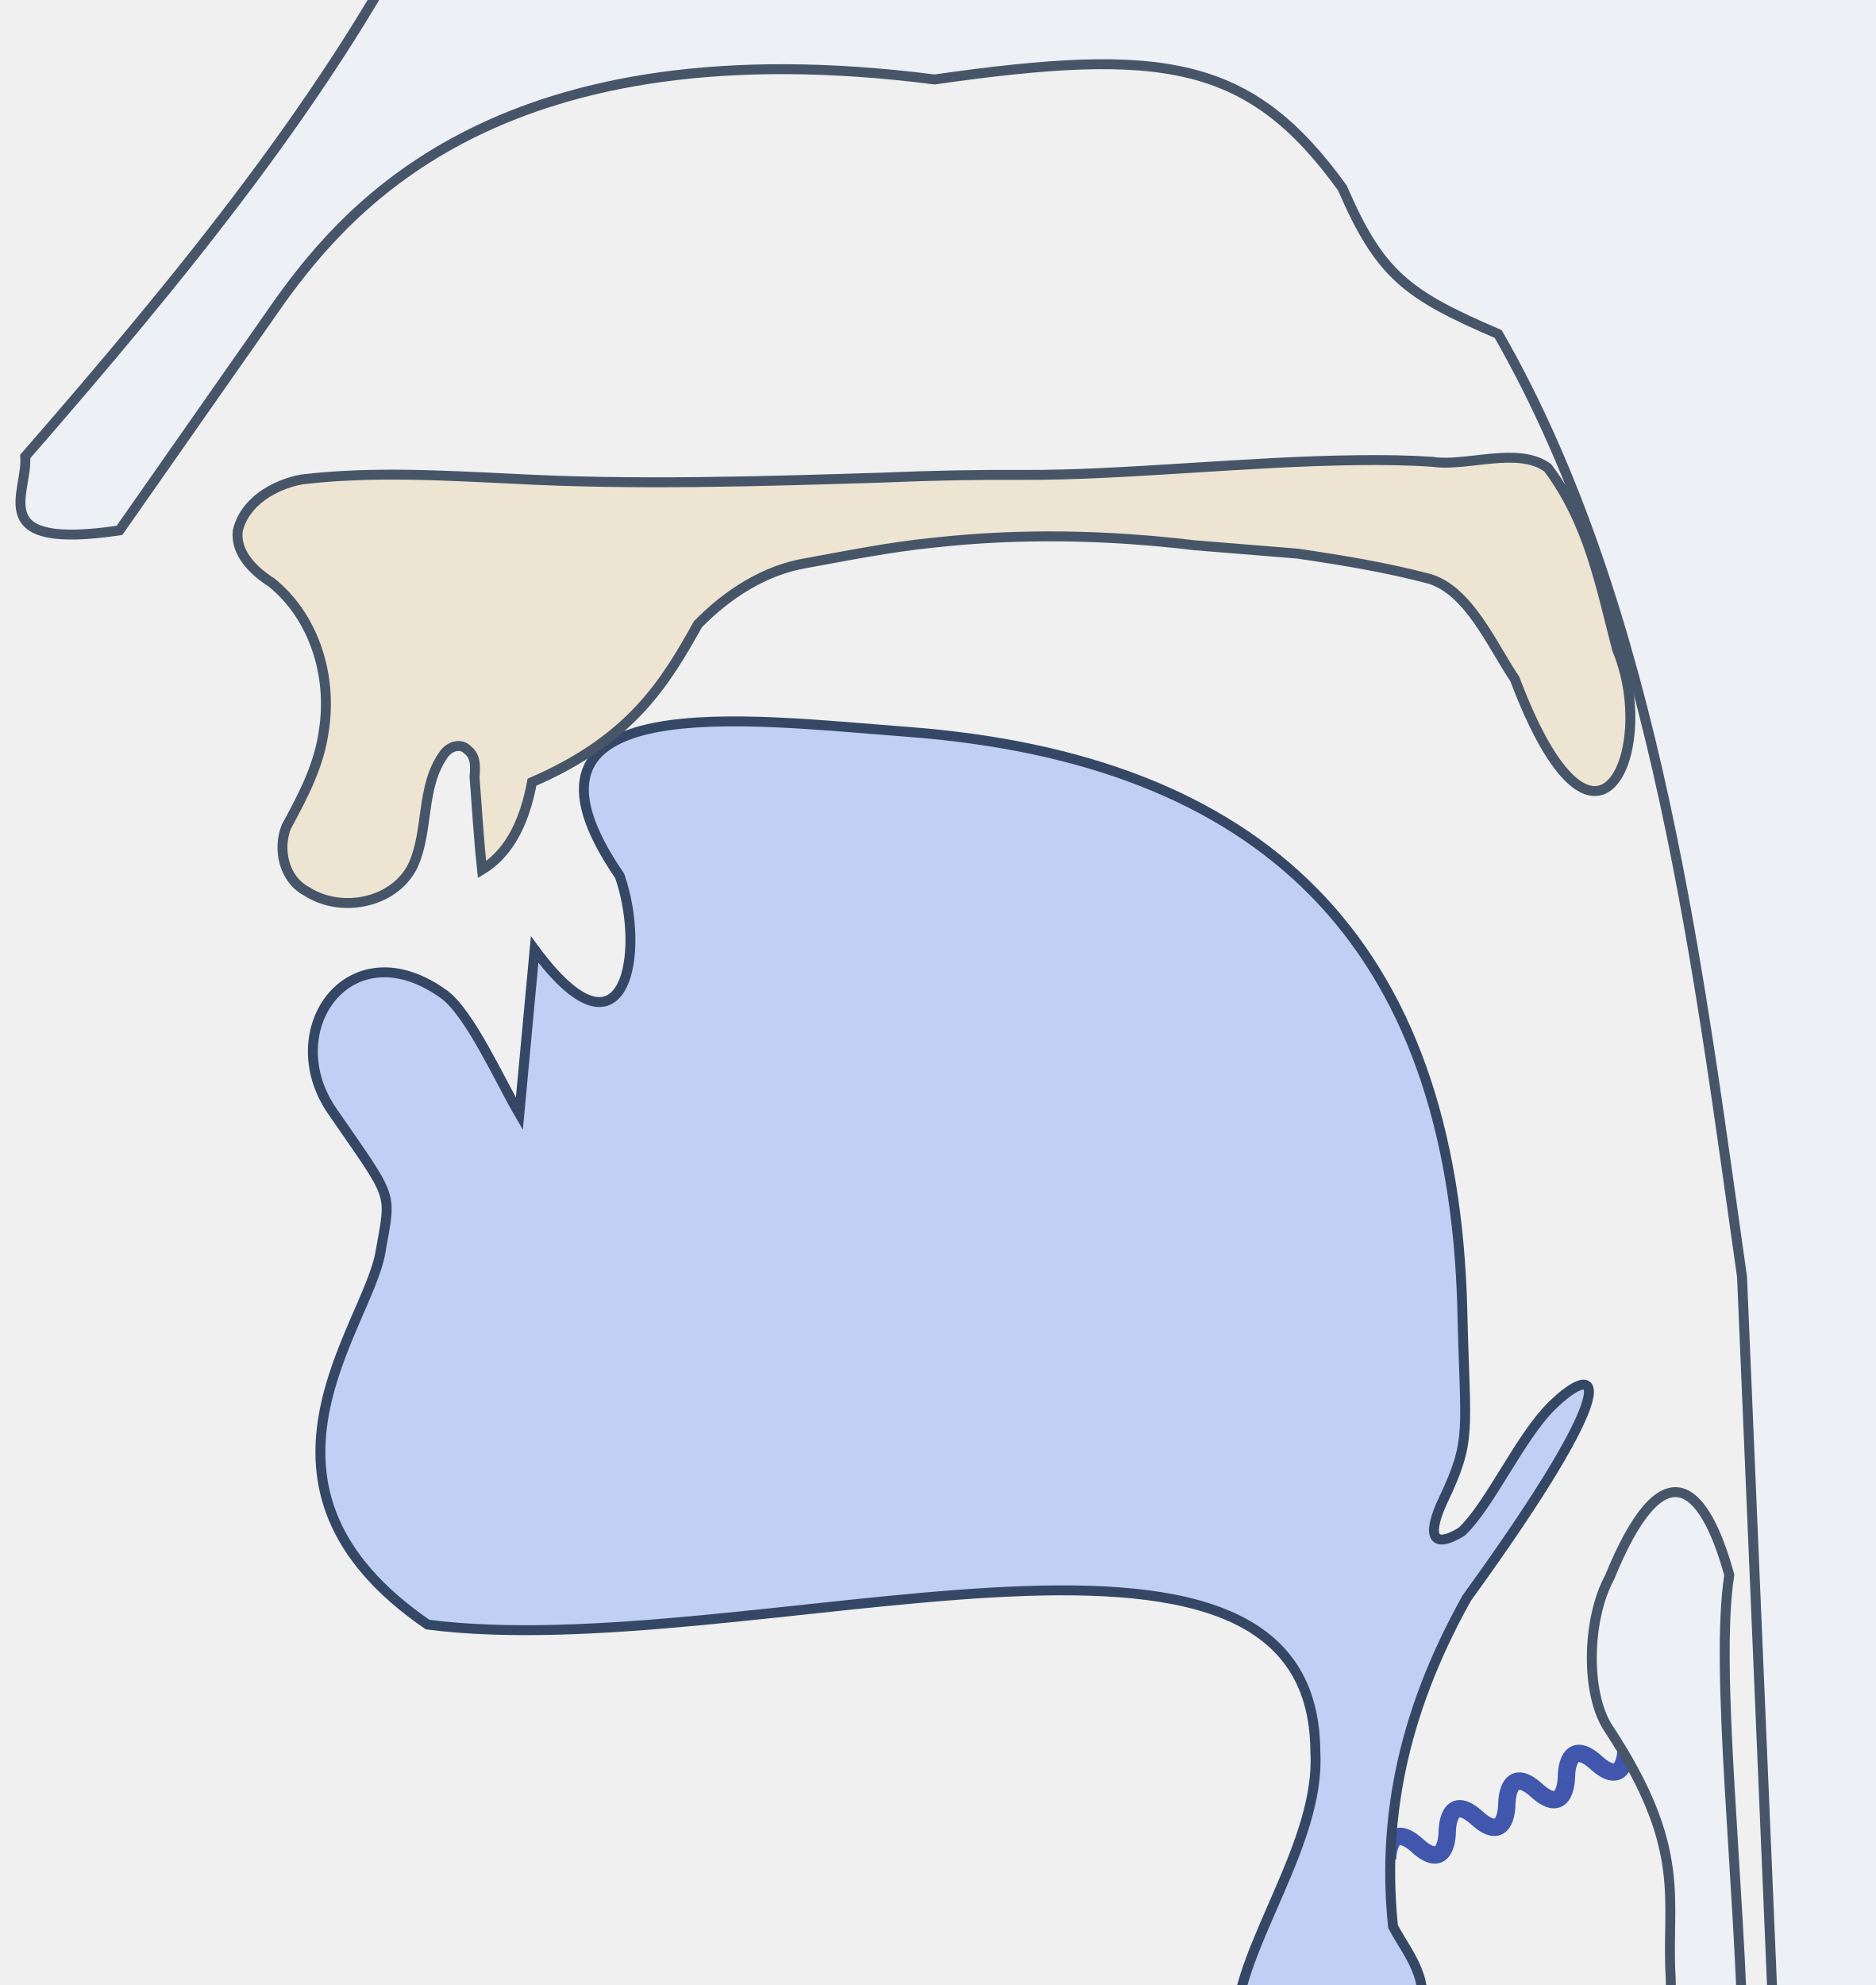
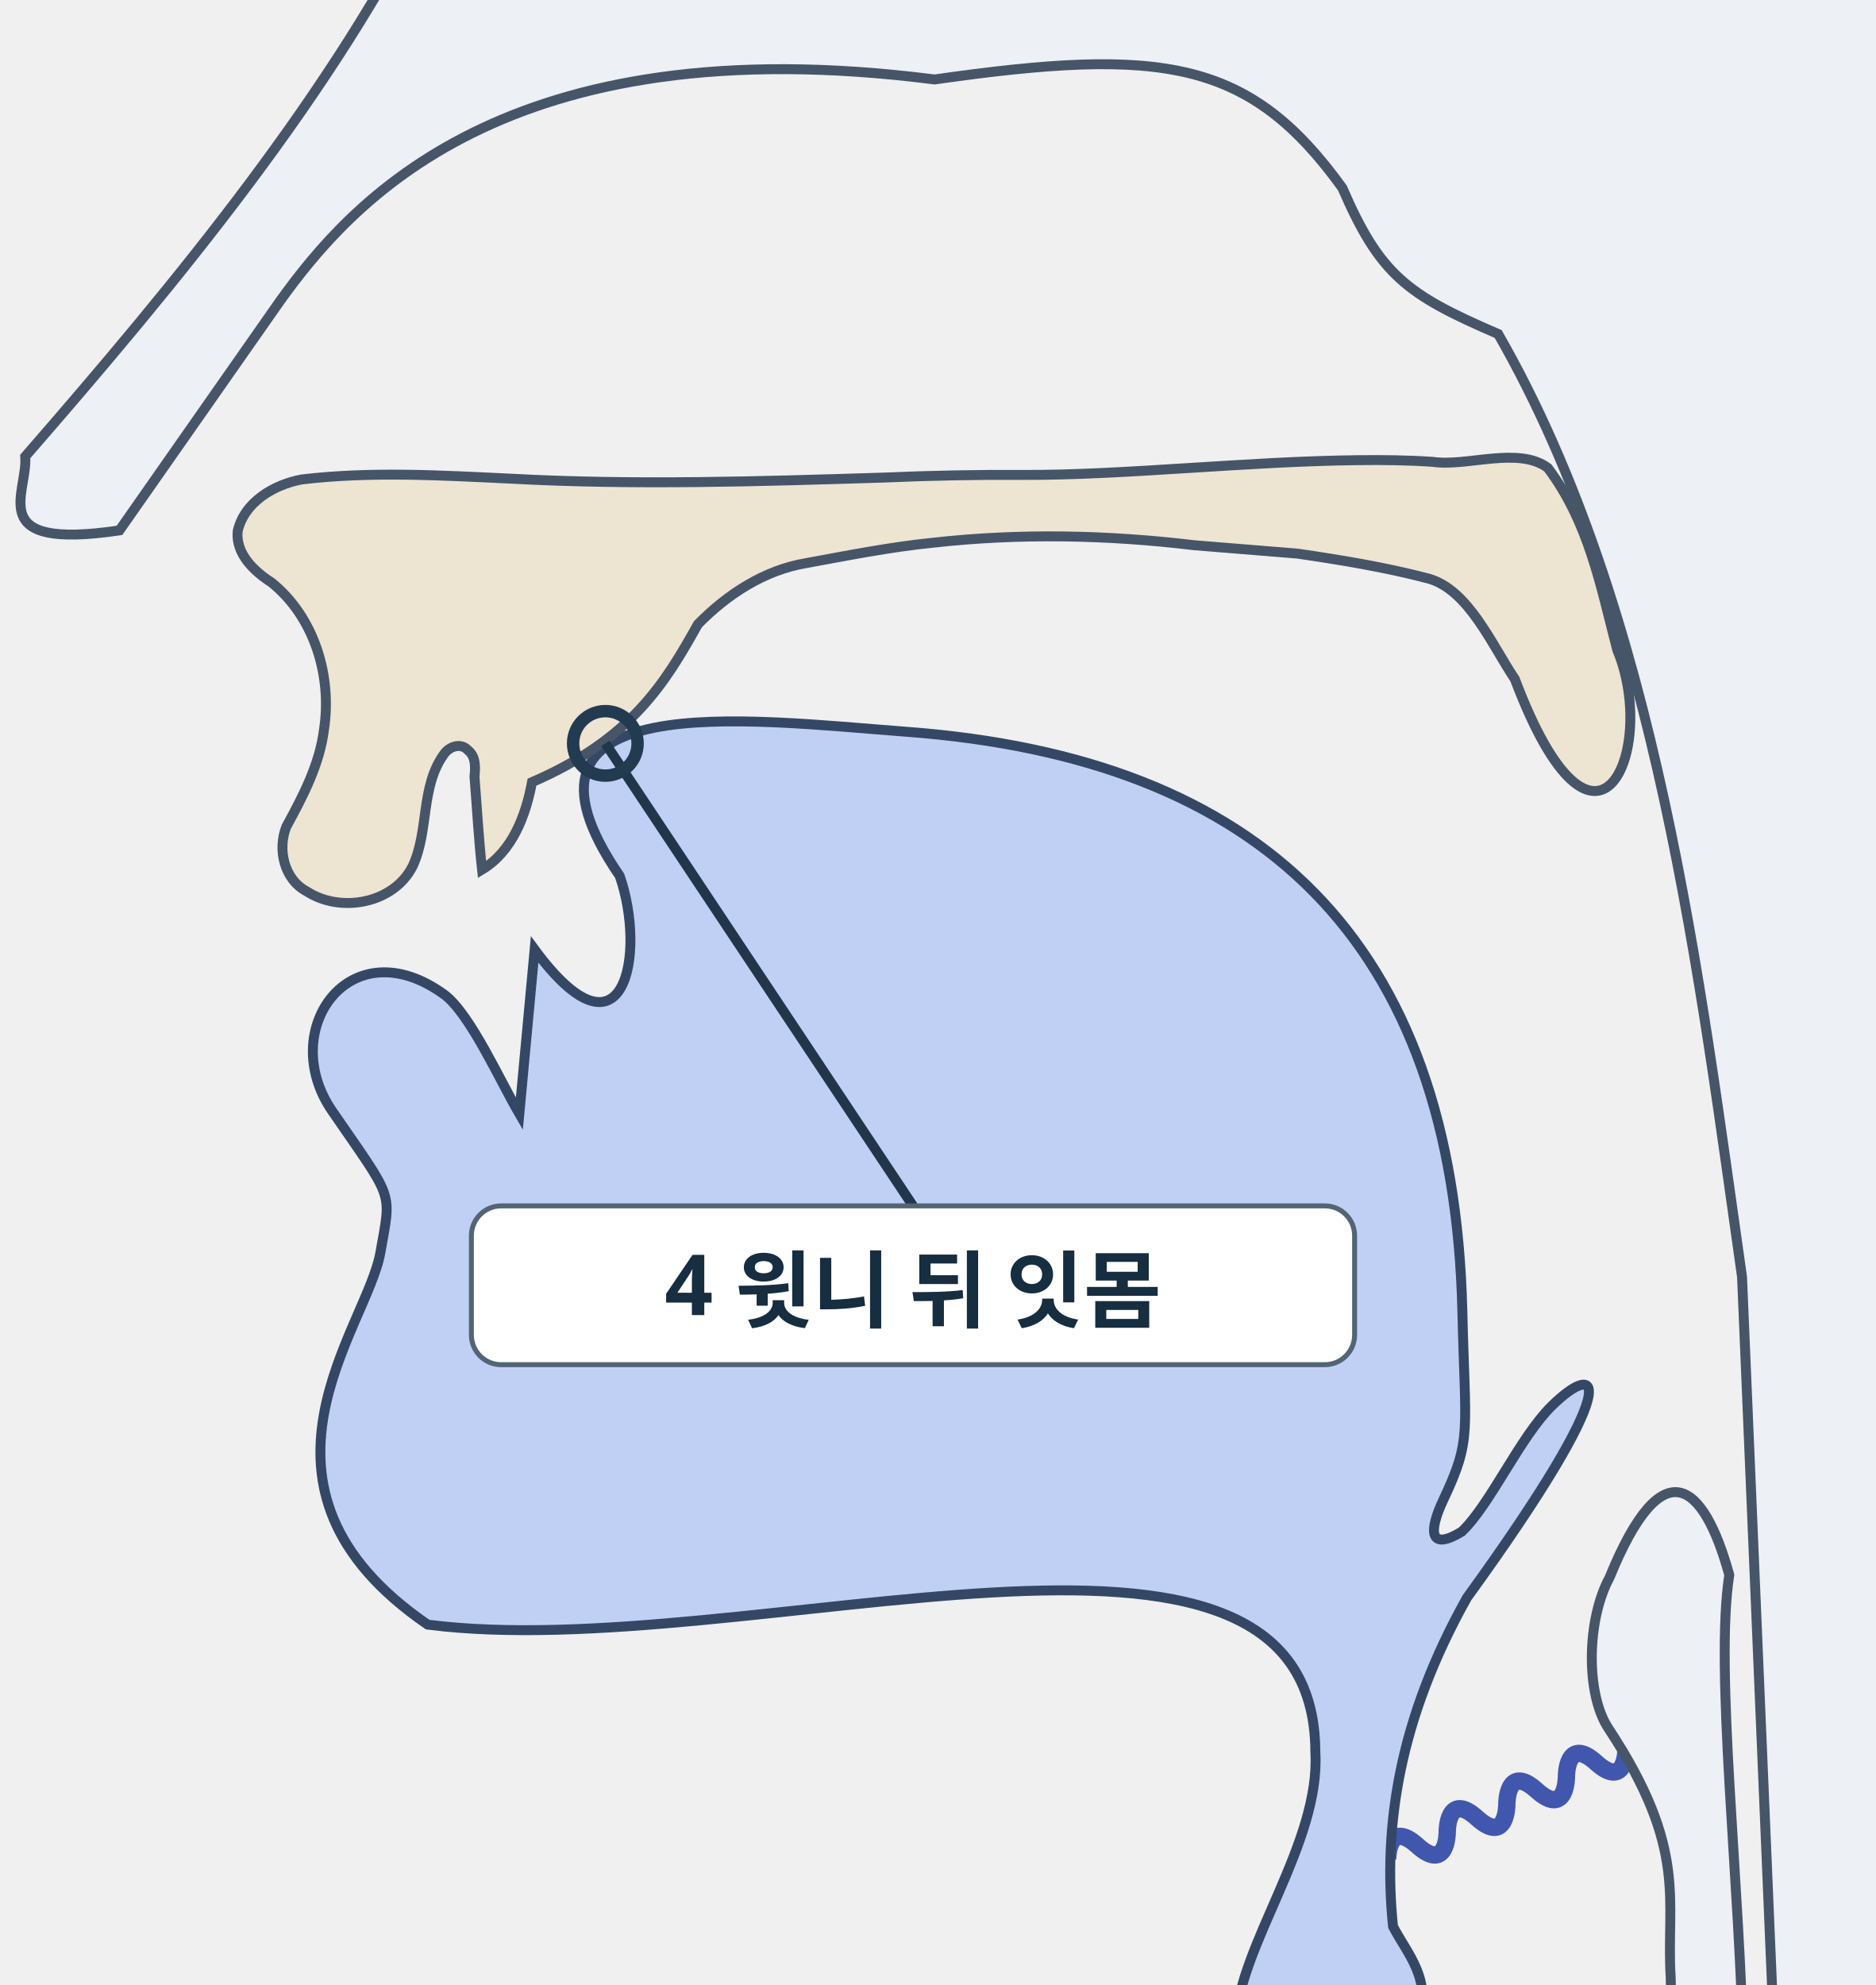
<svg xmlns="http://www.w3.org/2000/svg" width="378" height="400" version="1.1" style="fill:#edf0f4;stroke-width:2;stroke:#475569" viewBox="0 0 378 400">
  <path d="m279.66 374.71s-0.052-8.264 6.005-2.786c6.058 5.478 6.005-2.786 6.005-2.786m24.022-11.146s-0.052-8.264 6.005-2.786c6.058 5.478 6.005-2.786 6.005-2.786m-24.022 11.146s-0.052-8.264 6.005-2.786c6.058 5.478 6.005-2.786 6.005-2.786m-24.022 11.146s-0.052-8.264 6.005-2.786c6.058 5.478 6.005-2.786 6.005-2.786" style="fill:none;stroke:#4157ad;stroke-width:3.5" />
  <path d="m256.36 487.8 24.898 0.513c-2.313-9.671-7.136-25.469-1.797-33.111 5.081-4.463 14.469-17.943 2e-5 -24.384-7.9-10.468 5.216-16.879 6.417-23.101 2.763-8.988-2.119-13.729-5.133-19.507-2.082-20.237 1.261-41.888 14.887-66.223 32.357-44.68 26.743-48.177 17.063-38.641-6.375 6.28-12.334 19.813-18.09 25.294-6.428 3.924-6.846 0.189-3.693-6.473 5.771-12.195 4.373-13.36 3.804-37.985-1.81-74.704-40.622-111.34-111.86-116.71-32.376-2.439-84.34-9.427-57.968 29.029 5.445 15.644 0.957 39.389-17.141 14.839l-3.08 33.111c-3.876-6.641-9.836-19.951-14.988-23.932-19.005-13.98-34.016 6.961-22.743 23.355 12.588 18.306 11.947 15.858 9.724 28.531-2.678 15.267-30.943 47.203 9.527 74.973 64.714 8.286 178.72-34.066 178.9 25.668 1.091 18.285-15.333 38.921-16.027 54.415-1.356 30.306 11.051 52.548 7.3 80.34z" style="fill:#c0d0f5;stroke:#344866;stroke-width:2" />
  <path d="m360.83 487.8 170.95 1.027c-6.391-59.243-13.328-118.18 2.567-178.65 6.467-12.733 15.101-30.264 23.104-37.388 12.911-11.493 25.29-25.102 32.852-45.262 19.289-44.528 28.826-117.25 27.742-188.53-0.96-63.116-10.818-134.38-54.95-198.03-36.116-51.883-129.93-106.41-283.88-86.243-175.2 52.486-194.47 120.95-200.21 138.09-3.776 36.542 13.747 56.022 8.214 85.217-19.752 40.433-51.633 78.907-82.137 113.96 0.609 7.415-8.437 18.968 18.994 14.887l32.341-46.202c14.192-19.712 45.295-55.755 131.93-44.662 46.124-6.597 63.522-3.983 82.177 21.841 7.583 17.492 12.913 21.503 31.408 29.448 32.157 55.976 40.741 131.37 49.148 189.99z" />
  <path d="m261.51 111.56c8.868 1.303 17.746 2.757 26.417 5.04 8.034 2.264 12.706 13.309 17.368 20.238 16.459 43.63 28.952 14.046 20.624-5.909-3.436-13.212-5.734-25.642-13.98-36.649-5.92-4.392-16.27-0.193-23.17-1.212-4.998-0.347-10.013-0.394-15.021-0.341-22.484 0.241-47.333 3.062-67.391 2.973-9.422-0.061-18.84 0.129-28.252 0.537-25.001 0.771-50.04 1.577-75.036 0.225-14.065-0.666-28.234-1.513-42.255 0.151-5.59 1.04-11.564 4.522-12.914 10.416-0.45 4.56 3.304 8.094 6.823 10.349 8.661 6.988 12.235 18.902 10.565 29.688-0.888 7.026-4.234 13.377-7.575 19.507-1.83 4.575-0.483 10.627 4.084 13.035 6.84 4.466 17.549 2.487 21.358-5.039 3.373-7.197 1.522-16.019 6.36-22.655 1.095-1.529 3.385-2.287 4.805-0.731 1.634 1.304 1.482 3.505 1.308 5.337 0.498 6.239 0.842 12.492 1.52 18.715 6.129-3.696 8.816-10.898 10.067-17.614 20.142-8.713 26.893-20.128 33.45-31.839 5.928-6.026 13.361-10.903 21.817-12.311 8.476-1.546 16.941-3.244 25.525-4.103 17.49-1.956 35.182-1.593 52.643 0.497z" style="fill:#eee4d2;stroke:#475569;stroke-width:2" />
  <path d="m333.11 488.83 17.35 0.44c3.448 0.087 1.256-58.443 0.949-73.935-0.719-36.326-5.882-78.831-2.899-97.966-5.203-18.85-13.474-25.607-24.128 0.513-4.63 8.529-4.819 23.45-0.255 30.366 16.283 24.679 11.595 34.661 12.576 50.23 0.745 30.757 1.126 60.012-3.594 90.35z" />
+   <g id="articulation-landmark" font-family="system-ui, sans-serif" stroke="none">
+     <path d="M 184 243 L 122 149.8" fill="none" stroke="#20374a" stroke-width="2" />
+     <circle cx="122" cy="149.8" r="6.5" fill="none" stroke="#233b50" stroke-width="2.5" />
+     <rect x="95" y="243" width="178" height="32" rx="6" fill="#fff" stroke="#526575" stroke-width="1" />
+     <text x="184" y="265" text-anchor="middle" fill="#172d40" font-size="17" font-weight="600">4 윗니 뒤 잇몸</text>
+   </g>
</svg>
